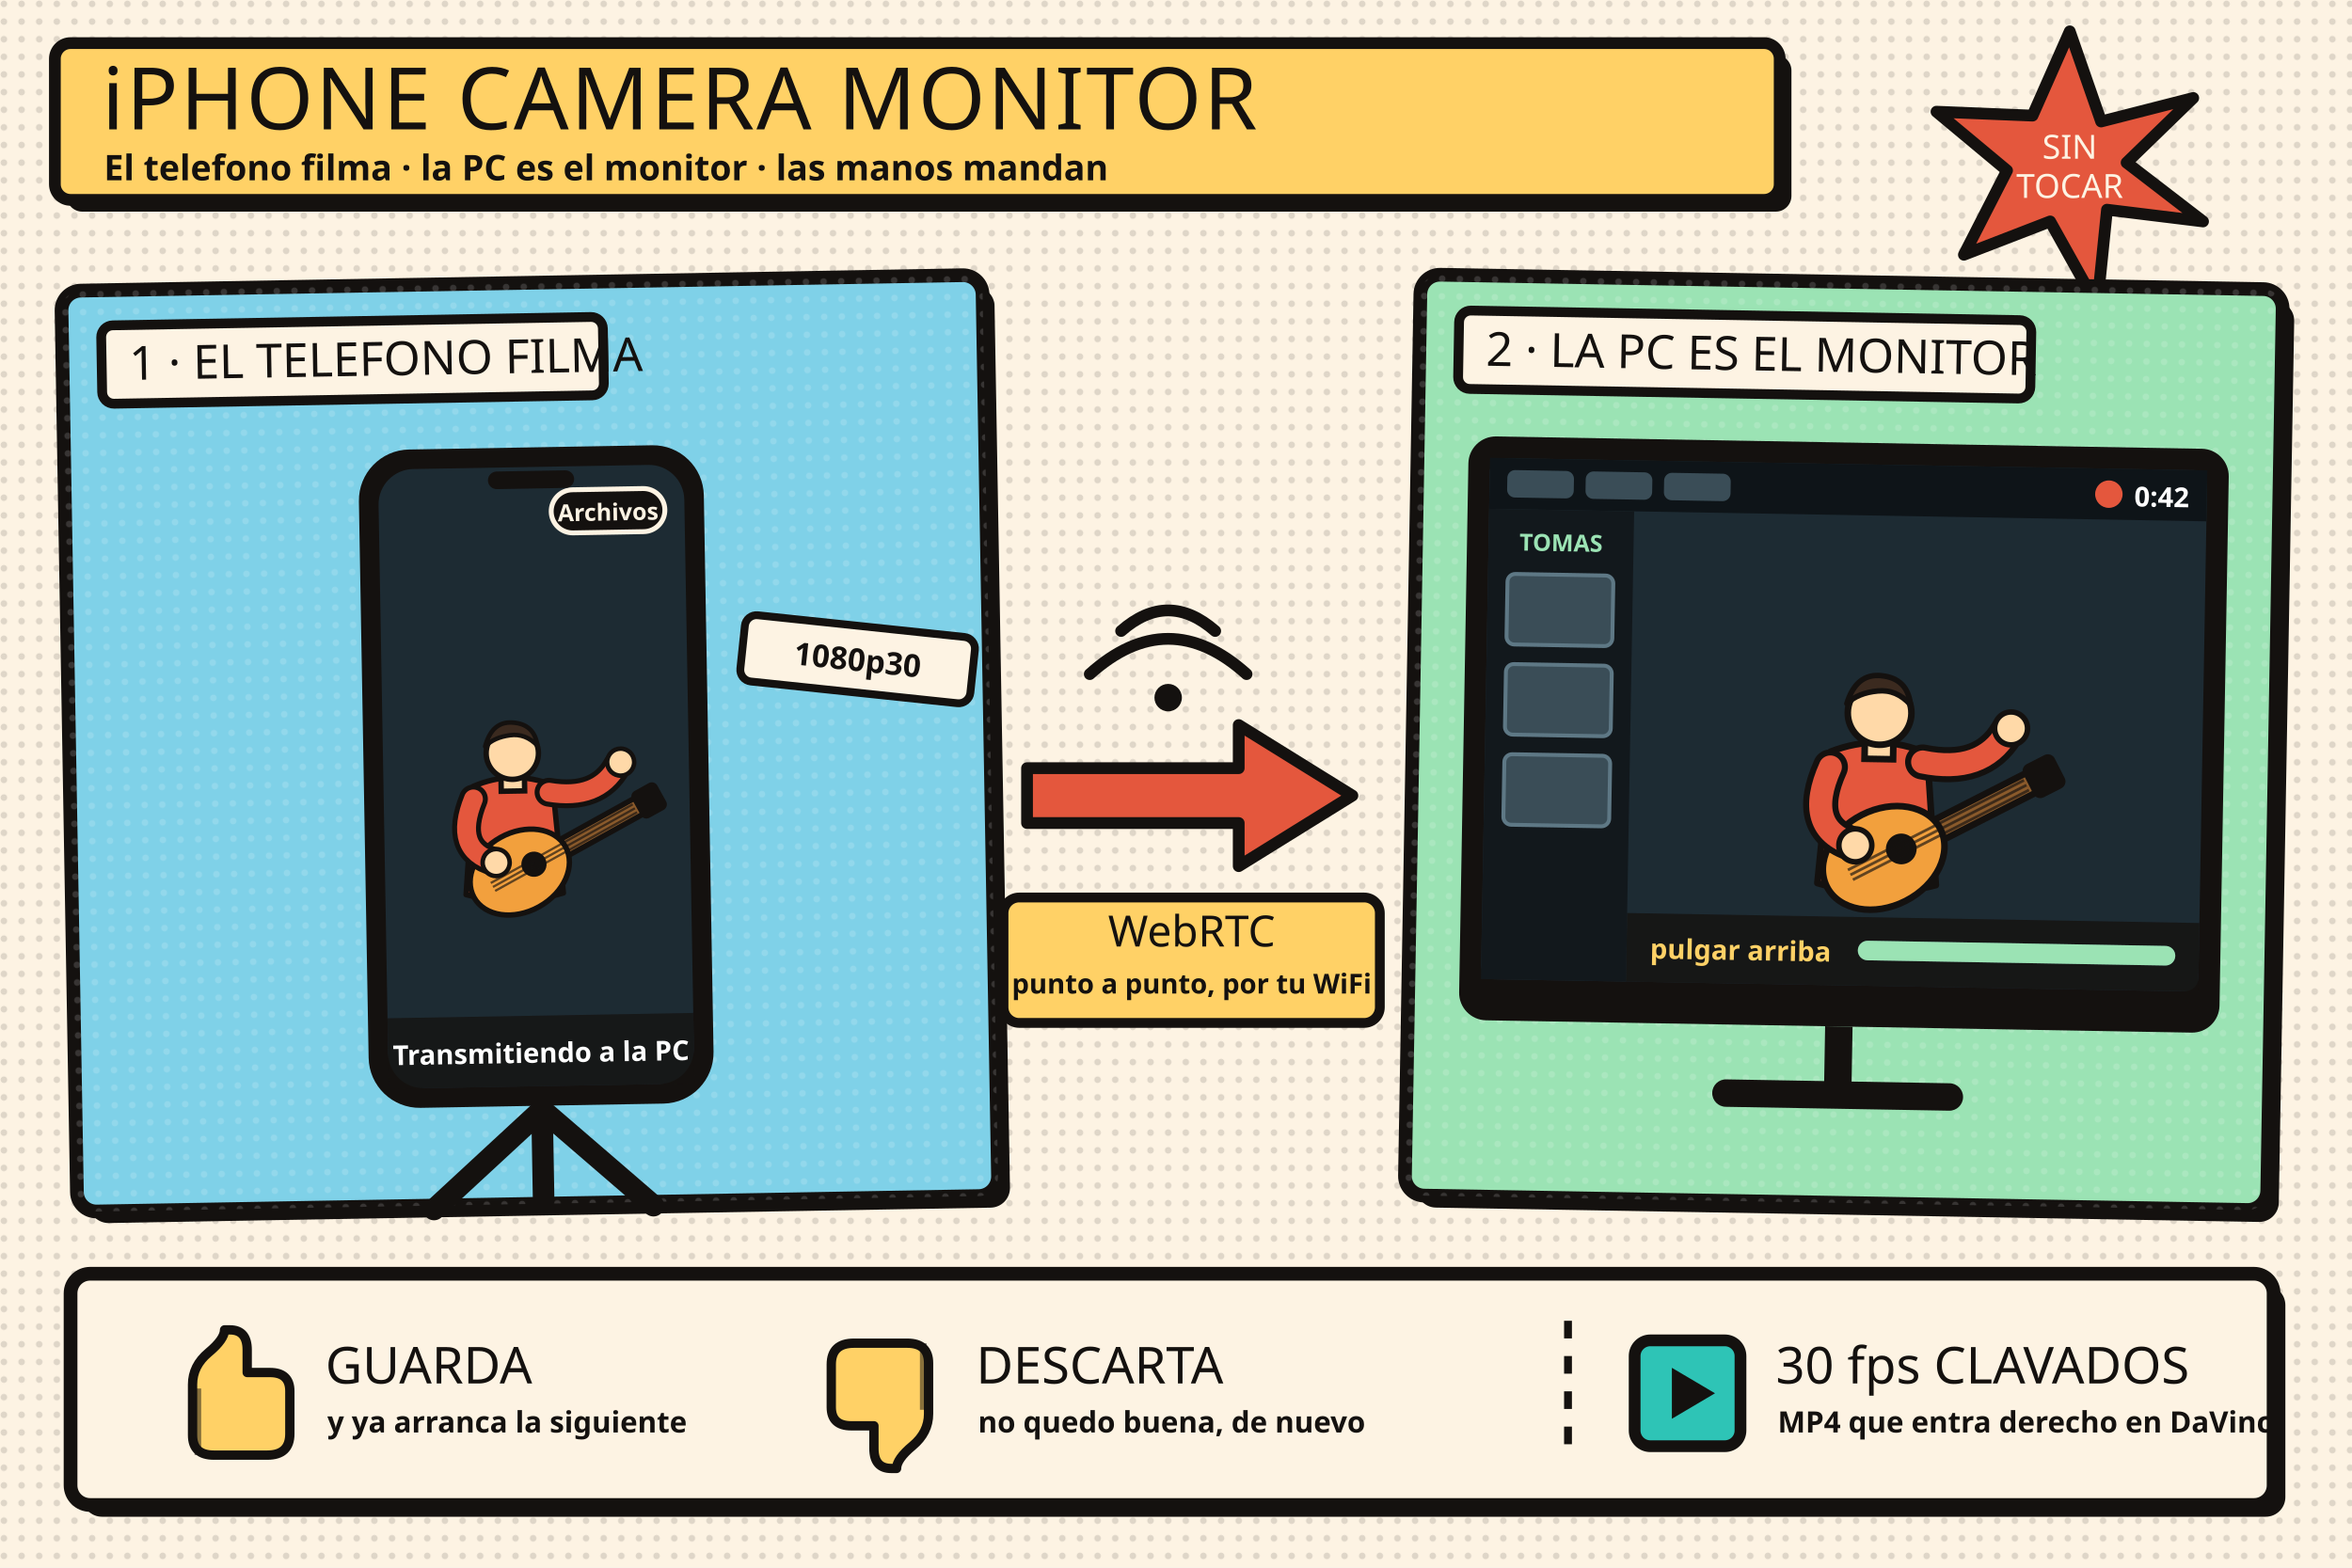
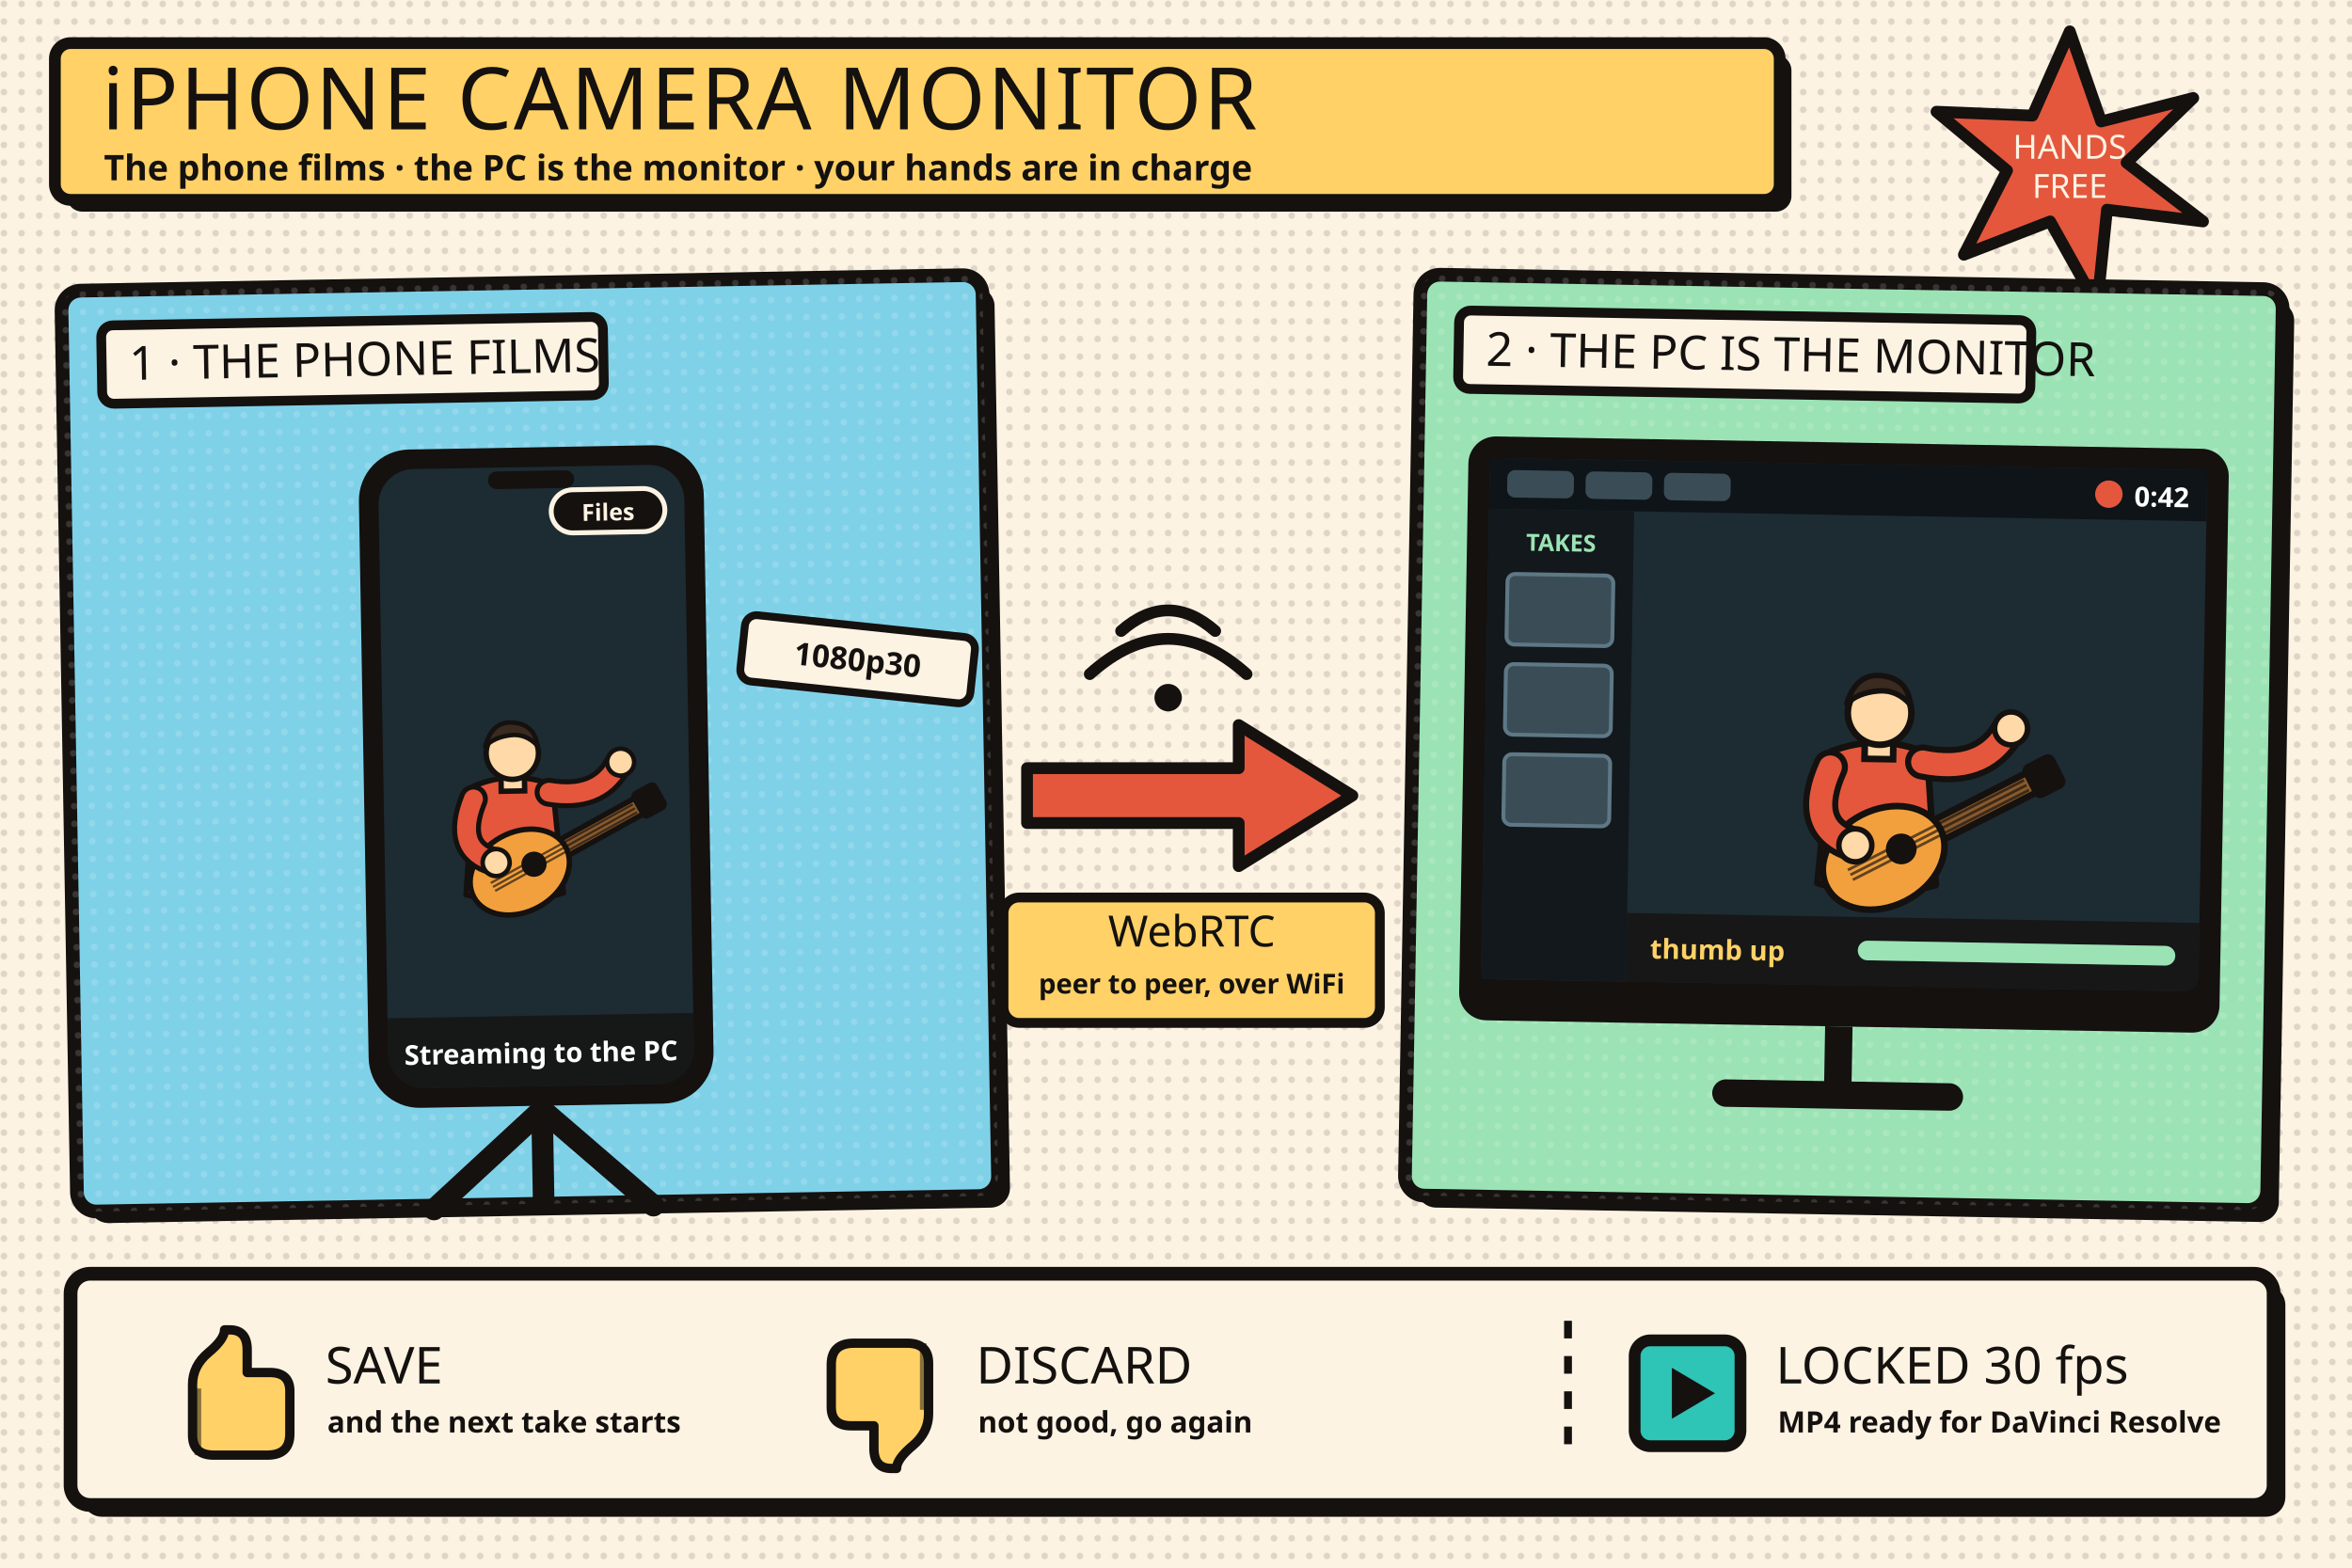
- <svg xmlns="http://www.w3.org/2000/svg" viewBox="0 0 1200 800" width="1200" height="800" role="img" aria-label="iPhone Camera Monitor: el telefono filma y manda el video por WebRTC a la PC, que hace de monitor; los gestos de mano guardan o descartan la toma">
+ <svg xmlns="http://www.w3.org/2000/svg" viewBox="0 0 1200 800" width="1200" height="800" role="img" aria-label="iPhone Camera Monitor: the phone films and streams the video over WebRTC to the PC, which acts as the monitor; hand gestures save or discard the take">
  <defs>
    <pattern id="pts" width="9" height="9" patternUnits="userSpaceOnUse">
      <circle cx="2" cy="2" r="1.7" fill="#14110F" opacity="0.13" />
    </pattern>
    <pattern id="ptsClaro" width="9" height="9" patternUnits="userSpaceOnUse">
      <circle cx="2" cy="2" r="1.7" fill="#FFFFFF" opacity="0.15" />
    </pattern>
    <g id="musico">
      <path d="M-44,-86 q44,-18 88,0 l10,120 q-54,15 -108,0 z" fill="#E4573D" stroke="#14110F" stroke-width="6" stroke-linejoin="round" />
      <rect x="-13" y="-104" width="26" height="24" fill="#FFD9A8" stroke="#14110F" stroke-width="6" />
      <circle cx="0" cy="-122" r="29" fill="#FFD9A8" stroke="#14110F" stroke-width="6" />
      <path d="M-30,-130 q8,-28 31,-26 q24,2 27,26 q-13,-14 -30,-12 q-18,2 -28,12 z" fill="#3B2A1F" stroke="#14110F" stroke-width="5" stroke-linejoin="round" />
      <g transform="translate(6,10) rotate(-28)">
        <rect x="44" y="-10" width="108" height="20" rx="4" fill="#8A5A2B" stroke="#14110F" stroke-width="6" />
        <rect x="148" y="-17" width="32" height="34" rx="7" fill="#14110F" />
        <ellipse cx="0" cy="0" rx="58" ry="44" fill="#F2A03D" stroke="#14110F" stroke-width="6" />
        <circle cx="18" cy="0" r="14" fill="#14110F" />
        <g stroke="#14110F" stroke-width="2.5" opacity="0.65">
          <path d="M-34,-5 L146,-5" />
          <path d="M-34,0 L146,0" />
          <path d="M-34,5 L146,5" />
        </g>
      </g>
      <path d="M40,-78 q54,10 76,-28" fill="none" stroke="#14110F" stroke-width="32" stroke-linecap="round" />
      <path d="M40,-78 q54,10 76,-28" fill="none" stroke="#E4573D" stroke-width="21" stroke-linecap="round" />
      <circle cx="120" cy="-110" r="15" fill="#FFD9A8" stroke="#14110F" stroke-width="5" />
      <path d="M-44,-72 q-24,56 22,70" fill="none" stroke="#14110F" stroke-width="32" stroke-linecap="round" />
      <path d="M-44,-72 q-24,56 22,70" fill="none" stroke="#E4573D" stroke-width="21" stroke-linecap="round" />
      <circle cx="-20" cy="-1" r="15" fill="#FFD9A8" stroke="#14110F" stroke-width="5" />
    </g>
    <g id="pulgarArriba">
      <path d="M-4,-52 q13,0 13,15 l0,17 l17,0 q15,0 15,14 l0,32 q0,16 -17,16 l-40,0 q-16,0 -16,-15 l0,-38 q0,-14 12,-24 q12,-10 12,-17 z" fill="#FFD166" stroke="#14110F" stroke-width="7" stroke-linejoin="round" />
      <path d="M-28,-8 l0,50" fill="none" stroke="#14110F" stroke-width="5" opacity="0.5" />
    </g>
  </defs>
  <rect width="1200" height="800" fill="#FDF3E3" />
  <rect width="1200" height="800" fill="url(#pts)" />
  <g>
    <rect x="34" y="28" width="880" height="80" rx="8" fill="#14110F" />
    <rect x="28" y="22" width="880" height="80" rx="8" fill="#FFD166" stroke="#14110F" stroke-width="6" />
    <text x="52" y="66" font-family="Impact, 'Arial Black', Haettenschweiler, sans-serif" font-size="44" fill="#14110F" letter-spacing="1">iPHONE CAMERA MONITOR</text>
-     <text x="53" y="92" font-family="'Segoe UI', system-ui, sans-serif" font-weight="700" font-size="18" fill="#14110F">El telefono filma · la PC es el monitor · las manos mandan</text>
+     <text x="53" y="92" font-family="'Segoe UI', system-ui, sans-serif" font-weight="700" font-size="18" fill="#14110F">The phone films · the PC is the monitor · your hands are in charge</text>
  </g>
  <g transform="translate(1056,86)">
    <path d="M0,-70 L16,-24 L63,-36 L29,-3 L68,27 L19,21 L14,70 L-10,27 L-54,44 L-32,1 L-68,-29 L-19,-27 Z" fill="#E4573D" stroke="#14110F" stroke-width="6" stroke-linejoin="round" />
-     <text x="0" y="-5" text-anchor="middle" font-family="Impact, 'Arial Black', sans-serif" font-size="17" fill="#FDF3E3">SIN</text>
-     <text x="0" y="15" text-anchor="middle" font-family="Impact, 'Arial Black', sans-serif" font-size="17" fill="#FDF3E3">TOCAR</text>
+     <text x="0" y="-5" text-anchor="middle" font-family="Impact, 'Arial Black', sans-serif" font-size="17" fill="#FDF3E3">HANDS</text>
+     <text x="0" y="15" text-anchor="middle" font-family="Impact, 'Arial Black', sans-serif" font-size="17" fill="#FDF3E3">FREE</text>
  </g>
  <g transform="rotate(-1 290 420)">
    <rect x="42" y="150" width="470" height="470" rx="10" fill="#14110F" />
    <rect x="36" y="144" width="470" height="470" rx="10" fill="#7FD1E8" stroke="#14110F" stroke-width="7" />
    <rect x="36" y="144" width="470" height="470" rx="10" fill="url(#ptsClaro)" />
    <rect x="56" y="162" width="256" height="40" rx="6" fill="#FDF3E3" stroke="#14110F" stroke-width="5" />
-     <text x="70" y="190" font-family="Impact, 'Arial Black', sans-serif" font-size="24" fill="#14110F">1 · EL TELEFONO FILMA</text>
+     <text x="70" y="190" font-family="Impact, 'Arial Black', sans-serif" font-size="24" fill="#14110F">1 · THE PHONE FILMS</text>
    <path d="M274,566 l-56,50 M274,566 l56,50 M274,566 l0,46" stroke="#14110F" stroke-width="11" stroke-linecap="round" fill="none" />
    <rect x="186" y="228" width="176" height="336" rx="26" fill="#14110F" />
    <rect x="196" y="238" width="156" height="316" rx="18" fill="#1D2B33" />
    <g transform="translate(262,440) scale(0.46)">
      <use href="#musico" />
    </g>
    <rect x="284" y="250" width="58" height="22" rx="11" fill="#14110F" stroke="#FDF3E3" stroke-width="2.5" />
-     <text x="313" y="266" text-anchor="middle" font-family="'Segoe UI', system-ui, sans-serif" font-weight="700" font-size="12" fill="#FDF3E3">Archivos</text>
+     <text x="313" y="266" text-anchor="middle" font-family="'Segoe UI', system-ui, sans-serif" font-weight="700" font-size="12" fill="#FDF3E3">Files</text>
    <rect x="196" y="518" width="156" height="36" fill="#14110F" opacity="0.75" />
-     <text x="274" y="542" text-anchor="middle" font-family="'Segoe UI', system-ui, sans-serif" font-weight="700" font-size="14" fill="#FFFFFF">Transmitiendo a la PC</text>
+     <text x="274" y="542" text-anchor="middle" font-family="'Segoe UI', system-ui, sans-serif" font-weight="700" font-size="14" fill="#FFFFFF">Streaming to the PC</text>
    <rect x="252" y="240" width="44" height="9" rx="4.5" fill="#14110F" />
    <rect x="380" y="322" width="118" height="34" rx="6" fill="#FDF3E3" stroke="#14110F" stroke-width="4" transform="rotate(7 439 339)" />
    <text x="439" y="345" text-anchor="middle" font-family="'Segoe UI', system-ui, sans-serif" font-weight="800" font-size="16" fill="#14110F" transform="rotate(7 439 339)">1080p30</text>
  </g>
  <g>
    <g stroke="#14110F" stroke-width="6" fill="none" stroke-linecap="round">
      <path d="M556,344 q40,-36 80,0" />
      <path d="M572,322 q24,-21 48,0" />
    </g>
    <circle cx="596" cy="356" r="7" fill="#14110F" />
    <path d="M524,392 l108,0 l0,-22 l58,36 l-58,36 l0,-22 l-108,0 z" fill="#E4573D" stroke="#14110F" stroke-width="6" stroke-linejoin="round" />
    <rect x="512" y="458" width="192" height="64" rx="8" fill="#FFD166" stroke="#14110F" stroke-width="5" />
    <text x="608" y="483" text-anchor="middle" font-family="Impact, 'Arial Black', sans-serif" font-size="22" fill="#14110F">WebRTC</text>
-     <text x="608" y="507" text-anchor="middle" font-family="'Segoe UI', system-ui, sans-serif" font-weight="700" font-size="14" fill="#14110F">punto a punto, por tu WiFi</text>
+     <text x="608" y="507" text-anchor="middle" font-family="'Segoe UI', system-ui, sans-serif" font-weight="700" font-size="14" fill="#14110F">peer to peer, over WiFi</text>
  </g>
  <g transform="rotate(1 950 420)">
    <rect x="726" y="150" width="440" height="470" rx="10" fill="#14110F" />
    <rect x="720" y="144" width="440" height="470" rx="10" fill="#9BE3B4" stroke="#14110F" stroke-width="7" />
    <rect x="720" y="144" width="440" height="470" rx="10" fill="url(#ptsClaro)" />
    <rect x="740" y="162" width="292" height="40" rx="6" fill="#FDF3E3" stroke="#14110F" stroke-width="5" />
-     <text x="754" y="190" font-family="Impact, 'Arial Black', sans-serif" font-size="24" fill="#14110F">2 · LA PC ES EL MONITOR</text>
+     <text x="754" y="190" font-family="Impact, 'Arial Black', sans-serif" font-size="24" fill="#14110F">2 · THE PC IS THE MONITOR</text>
    <path d="M940,524 l0,30" stroke="#14110F" stroke-width="14" />
    <rect x="876" y="552" width="128" height="14" rx="7" fill="#14110F" />
    <rect x="746" y="226" width="388" height="298" rx="14" fill="#14110F" />
    <rect x="757" y="237" width="366" height="266" rx="7" fill="#1D2B33" />
    <rect x="757" y="237" width="366" height="26" fill="#0E1418" />
    <g fill="#3A4D57">
      <rect x="766" y="243" width="34" height="14" rx="4" />
      <rect x="806" y="243" width="34" height="14" rx="4" />
      <rect x="846" y="243" width="34" height="14" rx="4" />
    </g>
    <circle cx="1073" cy="250" r="7" fill="#E4573D" />
    <text x="1086" y="256" font-family="'Segoe UI', system-ui, sans-serif" font-weight="800" font-size="14" fill="#FFFFFF">0:42</text>
    <rect x="757" y="263" width="74" height="240" fill="#12181C" />
-     <text x="794" y="284" text-anchor="middle" font-family="'Segoe UI', system-ui, sans-serif" font-weight="800" font-size="12" fill="#9BE3B4">TOMAS</text>
+     <text x="794" y="284" text-anchor="middle" font-family="'Segoe UI', system-ui, sans-serif" font-weight="800" font-size="12" fill="#9BE3B4">TAKES</text>
    <g fill="#3A4D57" stroke="#5E7885" stroke-width="2">
      <rect x="767" y="296" width="54" height="36" rx="4" />
      <rect x="767" y="342" width="54" height="36" rx="4" />
      <rect x="767" y="388" width="54" height="36" rx="4" />
    </g>
    <g transform="translate(958,432) scale(0.56)">
      <use href="#musico" />
    </g>
    <rect x="831" y="468" width="292" height="35" fill="#14110F" opacity="0.8" />
-     <text x="843" y="491" font-family="'Segoe UI', system-ui, sans-serif" font-weight="700" font-size="14" fill="#FFD166">pulgar arriba</text>
+     <text x="843" y="491" font-family="'Segoe UI', system-ui, sans-serif" font-weight="700" font-size="14" fill="#FFD166">thumb up</text>
    <rect x="949" y="480" width="162" height="10" rx="5" fill="#3A4D57" />
    <rect x="949" y="480" width="162" height="10" rx="5" fill="#9BE3B4" />
  </g>
  <g>
    <rect x="42" y="656" width="1124" height="118" rx="10" fill="#14110F" />
    <rect x="36" y="650" width="1124" height="118" rx="10" fill="#FDF3E3" stroke="#14110F" stroke-width="7" />
    <g transform="translate(120,714)">
      <use href="#pulgarArriba" transform="scale(0.68)" />
-       <text x="46" y="-8" font-family="Impact, 'Arial Black', sans-serif" font-size="26" fill="#14110F">GUARDA</text>
-       <text x="47" y="17" font-family="'Segoe UI', system-ui, sans-serif" font-weight="700" font-size="15" fill="#14110F">y ya arranca la siguiente</text>
+       <text x="46" y="-8" font-family="Impact, 'Arial Black', sans-serif" font-size="26" fill="#14110F">SAVE</text>
+       <text x="47" y="17" font-family="'Segoe UI', system-ui, sans-serif" font-weight="700" font-size="15" fill="#14110F">and the next take starts</text>
    </g>
    <g transform="translate(452,714)">
      <use href="#pulgarArriba" transform="rotate(180) scale(0.68)" />
-       <text x="46" y="-8" font-family="Impact, 'Arial Black', sans-serif" font-size="26" fill="#14110F">DESCARTA</text>
-       <text x="47" y="17" font-family="'Segoe UI', system-ui, sans-serif" font-weight="700" font-size="15" fill="#14110F">no quedo buena, de nuevo</text>
+       <text x="46" y="-8" font-family="Impact, 'Arial Black', sans-serif" font-size="26" fill="#14110F">DISCARD</text>
+       <text x="47" y="17" font-family="'Segoe UI', system-ui, sans-serif" font-weight="700" font-size="15" fill="#14110F">not good, go again</text>
    </g>
    <line x1="800" y1="674" x2="800" y2="746" stroke="#14110F" stroke-width="4" stroke-dasharray="9 9" />
    <g transform="translate(834,714)">
      <rect x="0" y="-30" width="54" height="54" rx="8" fill="#2EC4B6" stroke="#14110F" stroke-width="6" />
      <path d="M19,-16 l22,13 l-22,13 z" fill="#14110F" />
-       <text x="72" y="-8" font-family="Impact, 'Arial Black', sans-serif" font-size="26" fill="#14110F">30 fps CLAVADOS</text>
-       <text x="73" y="17" font-family="'Segoe UI', system-ui, sans-serif" font-weight="700" font-size="15" fill="#14110F">MP4 que entra derecho en DaVinci</text>
+       <text x="72" y="-8" font-family="Impact, 'Arial Black', sans-serif" font-size="26" fill="#14110F">LOCKED 30 fps</text>
+       <text x="73" y="17" font-family="'Segoe UI', system-ui, sans-serif" font-weight="700" font-size="15" fill="#14110F">MP4 ready for DaVinci Resolve</text>
    </g>
  </g>
</svg>
